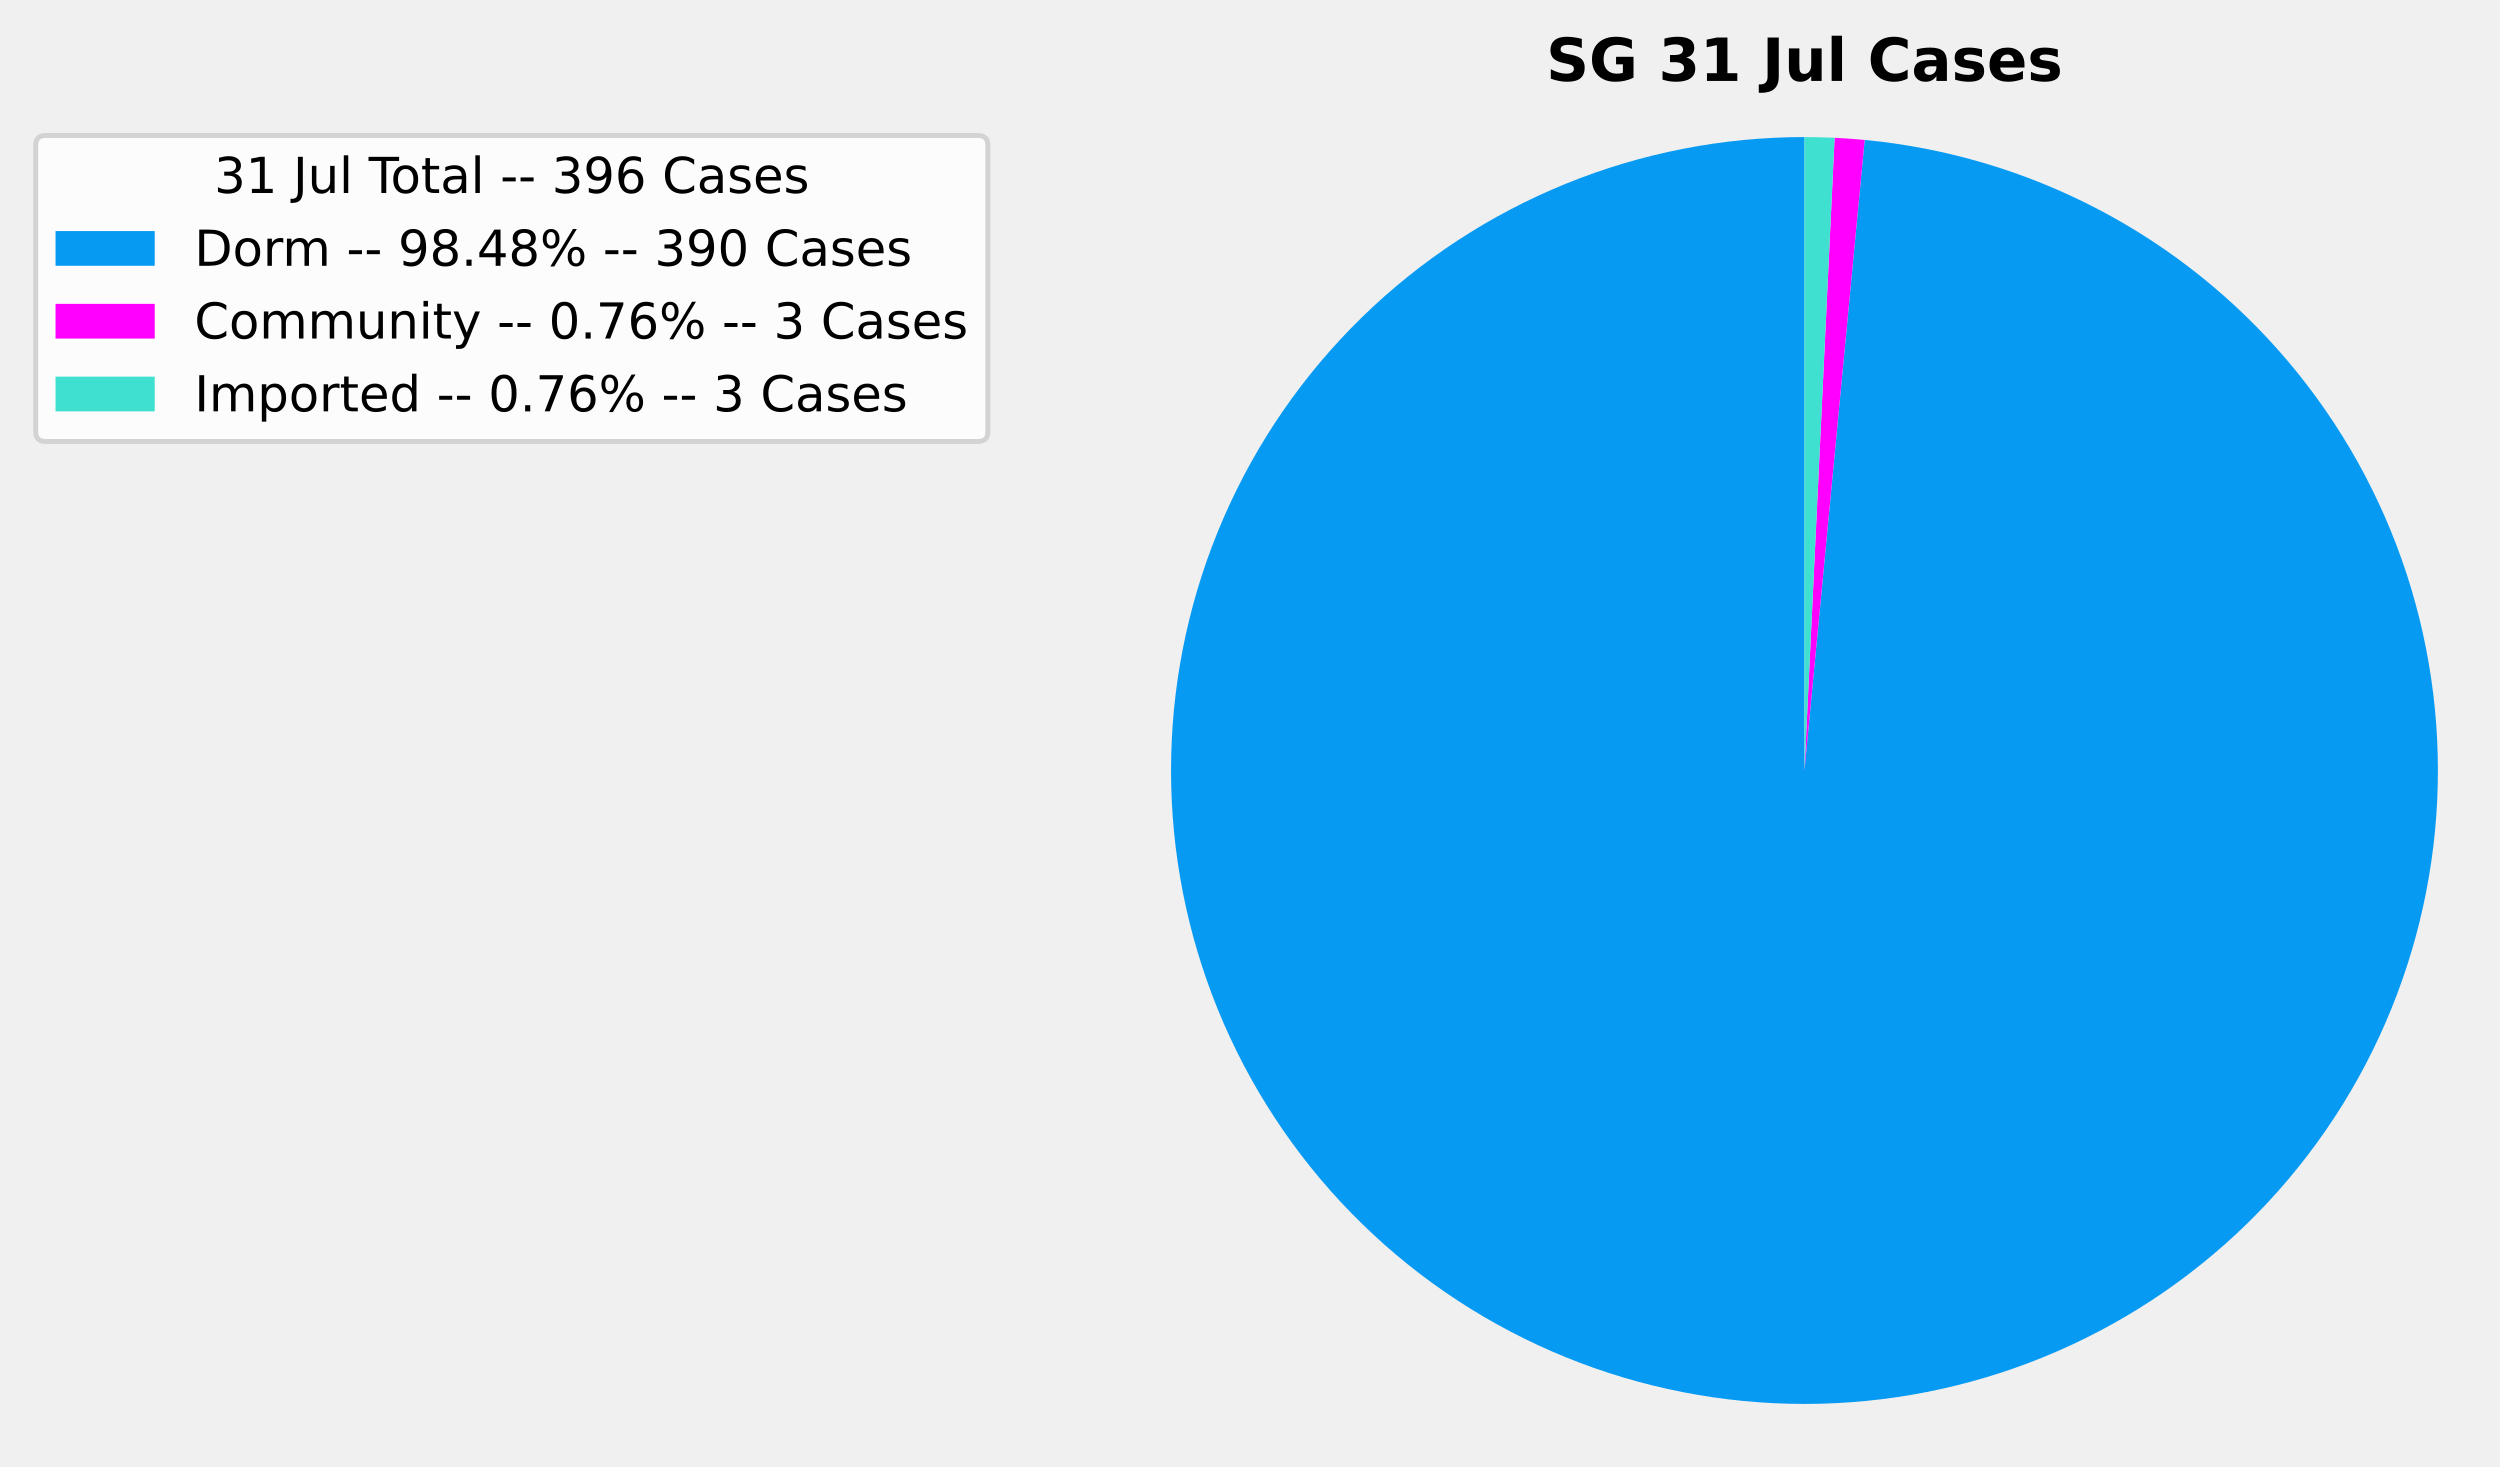
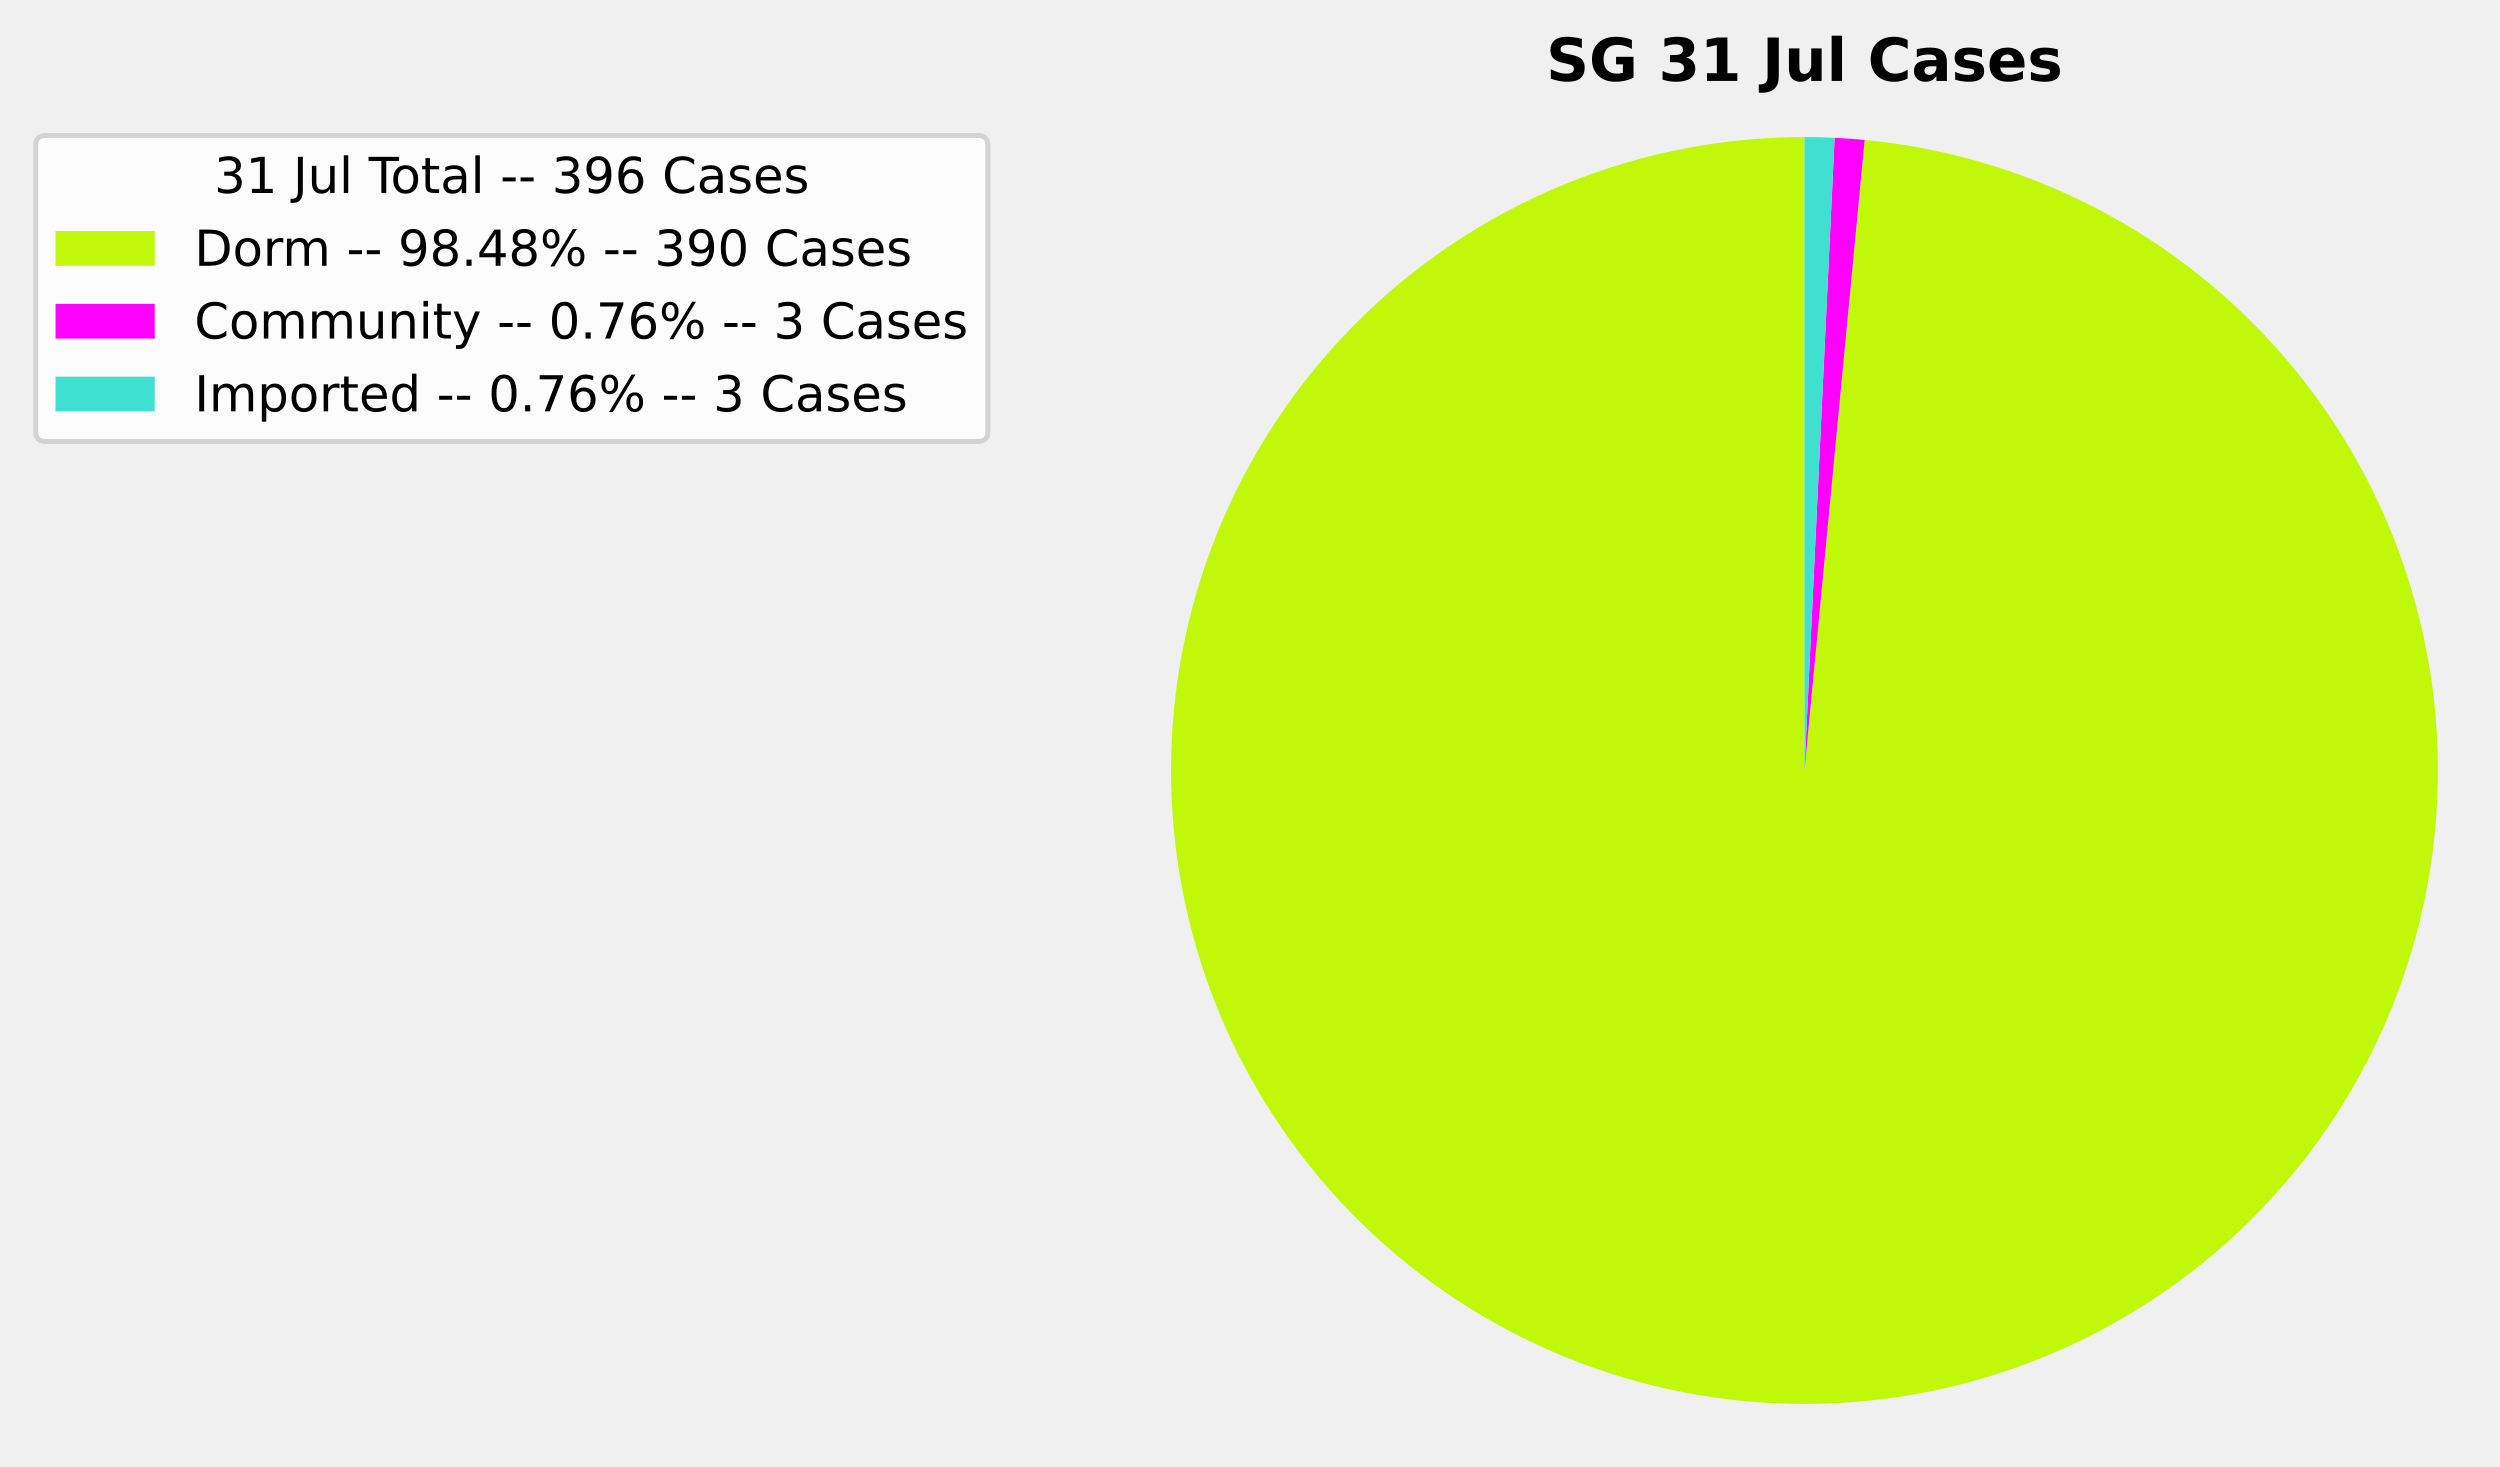
<svg xmlns="http://www.w3.org/2000/svg" xmlns:xlink="http://www.w3.org/1999/xlink" height="295.63pt" version="1.1" viewBox="0 0 504.133 295.63" width="504.133pt">
  <defs>
    <style type="text/css">
*{stroke-linecap:butt;stroke-linejoin:round;}
  </style>
  </defs>
  <g id="figure_1">
    <g id="patch_1">
      <path d="M -0 295.63  L 504.133 295.63  L 504.133 0  L -0 0  z " style="fill:none;" />
    </g>
    <g id="axes_1">
      <g id="patch_2">
-         <path d="M 363.877 27.64  C 347.358 27.64 330.996 30.844 315.698 37.075  C 300.4 43.305 286.455 52.444 274.636 63.984  C 262.818 75.525 253.35 89.248 246.757 104.394  C 240.165 119.539 236.572 135.821 236.179 152.334  C 235.786 168.848 238.6 185.282 244.464 200.724  C 250.329 216.166 259.133 230.325 270.389 242.414  C 281.645 254.504 295.139 264.296 310.124 271.247  C 325.108 278.198 341.299 282.177 357.799 282.963  C 374.298 283.749 390.794 281.327 406.372 275.832  C 421.949 270.337 436.313 261.871 448.667 250.907  C 461.021 239.942 471.132 226.684 478.438 211.869  C 485.743 197.055 490.106 180.963 491.285 164.487  C 492.463 148.011 490.435 131.461 485.312 115.758  C 480.188 100.054 472.068 85.492 461.4 72.881  C 450.732 60.27 437.719 49.846 423.082 42.19  C 408.445 34.534 392.462 29.789 376.018 28.219  L 363.877 155.374  L 363.877 27.64  z " style="fill:#069af3;" />
+         <path d="M 363.877 27.64  C 347.358 27.64 330.996 30.844 315.698 37.075  C 300.4 43.305 286.455 52.444 274.636 63.984  C 262.818 75.525 253.35 89.248 246.757 104.394  C 240.165 119.539 236.572 135.821 236.179 152.334  C 235.786 168.848 238.6 185.282 244.464 200.724  C 250.329 216.166 259.133 230.325 270.389 242.414  C 281.645 254.504 295.139 264.296 310.124 271.247  C 325.108 278.198 341.299 282.177 357.799 282.963  C 374.298 283.749 390.794 281.327 406.372 275.832  C 421.949 270.337 436.313 261.871 448.667 250.907  C 461.021 239.942 471.132 226.684 478.438 211.869  C 485.743 197.055 490.106 180.963 491.285 164.487  C 492.463 148.011 490.435 131.461 485.312 115.758  C 480.188 100.054 472.068 85.492 461.4 72.881  C 450.732 60.27 437.719 49.846 423.082 42.19  C 408.445 34.534 392.462 29.789 376.018 28.219  L 363.877 155.374  L 363.877 27.64  z " style="fill:#c1f80a;" />
      </g>
      <g id="patch_3">
        <path d="M 376.018 28.219  C 375.01 28.122 374 28.038 372.989 27.966  C 371.978 27.894 370.967 27.833 369.954 27.785  L 363.877 155.374  L 376.018 28.219  z " style="fill:#ff00ff;" />
      </g>
      <g id="patch_4">
        <path d="M 369.954 27.785  C 368.942 27.737 367.929 27.701 366.916 27.677  C 365.903 27.652 364.89 27.64 363.877 27.64  L 363.877 155.374  L 369.954 27.785  z " style="fill:#40e0d0;" />
      </g>
      <g id="matplotlib.axis_1" />
      <g id="matplotlib.axis_2" />
      <g id="text_1">
        <defs>
          <path d="M 59.906 70.609  L 59.906 55.172  Q 53.906 57.859 48.188 59.219  Q 42.484 60.594 37.406 60.594  Q 30.672 60.594 27.438 58.734  Q 24.219 56.891 24.219 52.984  Q 24.219 50.047 26.391 48.406  Q 28.562 46.781 34.281 45.609  L 42.281 44  Q 54.438 41.547 59.562 36.562  Q 64.703 31.594 64.703 22.406  Q 64.703 10.359 57.547 4.469  Q 50.391 -1.422 35.688 -1.422  Q 28.766 -1.422 21.781 -0.094  Q 14.797 1.219 7.812 3.812  L 7.812 19.672  Q 14.797 15.969 21.312 14.078  Q 27.828 12.203 33.891 12.203  Q 40.047 12.203 43.312 14.25  Q 46.578 16.312 46.578 20.125  Q 46.578 23.531 44.359 25.391  Q 42.141 27.25 35.5 28.719  L 28.219 30.328  Q 17.281 32.672 12.219 37.797  Q 7.172 42.922 7.172 51.609  Q 7.172 62.5 14.203 68.359  Q 21.234 74.219 34.422 74.219  Q 40.438 74.219 46.781 73.312  Q 53.125 72.406 59.906 70.609  z " id="DejaVuSans-Bold-83" />
          <path d="M 74.703 5.422  Q 67.672 2 60.109 0.281  Q 52.547 -1.422 44.484 -1.422  Q 26.266 -1.422 15.625 8.766  Q 4.984 18.953 4.984 36.375  Q 4.984 54 15.812 64.109  Q 26.656 74.219 45.516 74.219  Q 52.781 74.219 59.438 72.844  Q 66.109 71.484 72.016 68.797  L 72.016 53.719  Q 65.922 57.172 59.891 58.875  Q 53.859 60.594 47.797 60.594  Q 36.578 60.594 30.5 54.312  Q 24.422 48.047 24.422 36.375  Q 24.422 24.812 30.281 18.5  Q 36.141 12.203 46.922 12.203  Q 49.859 12.203 52.375 12.562  Q 54.891 12.938 56.891 13.719  L 56.891 27.875  L 45.406 27.875  L 45.406 40.484  L 74.703 40.484  z " id="DejaVuSans-Bold-71" />
          <path id="DejaVuSans-Bold-32" />
          <path d="M 46.578 39.312  Q 53.953 37.406 57.781 32.688  Q 61.625 27.984 61.625 20.703  Q 61.625 9.859 53.312 4.219  Q 45.016 -1.422 29.109 -1.422  Q 23.484 -1.422 17.844 -0.516  Q 12.203 0.391 6.688 2.203  L 6.688 16.703  Q 11.969 14.062 17.156 12.719  Q 22.359 11.375 27.391 11.375  Q 34.859 11.375 38.844 13.953  Q 42.828 16.547 42.828 21.391  Q 42.828 26.375 38.75 28.938  Q 34.672 31.5 26.703 31.5  L 19.188 31.5  L 19.188 43.609  L 27.094 43.609  Q 34.188 43.609 37.641 45.828  Q 41.109 48.047 41.109 52.594  Q 41.109 56.781 37.734 59.078  Q 34.375 61.375 28.219 61.375  Q 23.688 61.375 19.047 60.344  Q 14.406 59.328 9.812 57.328  L 9.812 71.094  Q 15.375 72.656 20.844 73.438  Q 26.312 74.219 31.594 74.219  Q 45.797 74.219 52.844 69.547  Q 59.906 64.891 59.906 55.516  Q 59.906 49.125 56.531 45.047  Q 53.172 40.969 46.578 39.312  z " id="DejaVuSans-Bold-51" />
          <path d="M 11.719 12.984  L 28.328 12.984  L 28.328 60.109  L 11.281 56.594  L 11.281 69.391  L 28.219 72.906  L 46.094 72.906  L 46.094 12.984  L 62.703 12.984  L 62.703 0  L 11.719 0  z " id="DejaVuSans-Bold-49" />
          <path d="M 9.188 72.906  L 27.984 72.906  L 27.984 7.078  Q 27.984 -6.547 20.578 -13.281  Q 13.188 -20.016 -1.812 -20.016  L -5.609 -20.016  L -5.609 -5.812  L -2.688 -5.812  Q 3.172 -5.812 6.172 -2.531  Q 9.188 0.734 9.188 7.078  z " id="DejaVuSans-Bold-74" />
          <path d="M 7.812 21.297  L 7.812 54.688  L 25.391 54.688  L 25.391 49.219  Q 25.391 44.781 25.344 38.062  Q 25.297 31.344 25.297 29.109  Q 25.297 22.516 25.641 19.609  Q 25.984 16.703 26.812 15.375  Q 27.875 13.672 29.609 12.734  Q 31.344 11.812 33.594 11.812  Q 39.062 11.812 42.188 16.016  Q 45.312 20.219 45.312 27.688  L 45.312 54.688  L 62.797 54.688  L 62.797 0  L 45.312 0  L 45.312 7.906  Q 41.359 3.125 36.938 0.844  Q 32.516 -1.422 27.203 -1.422  Q 17.719 -1.422 12.766 4.391  Q 7.812 10.203 7.812 21.297  z " id="DejaVuSans-Bold-117" />
          <path d="M 8.406 75.984  L 25.875 75.984  L 25.875 0  L 8.406 0  z " id="DejaVuSans-Bold-108" />
          <path d="M 67 4  Q 61.812 1.312 56.203 -0.047  Q 50.594 -1.422 44.484 -1.422  Q 26.266 -1.422 15.625 8.766  Q 4.984 18.953 4.984 36.375  Q 4.984 53.859 15.625 64.031  Q 26.266 74.219 44.484 74.219  Q 50.594 74.219 56.203 72.844  Q 61.812 71.484 67 68.797  L 67 53.719  Q 61.766 57.281 56.688 58.938  Q 51.609 60.594 46 60.594  Q 35.938 60.594 30.172 54.141  Q 24.422 47.703 24.422 36.375  Q 24.422 25.094 30.172 18.641  Q 35.938 12.203 46 12.203  Q 51.609 12.203 56.688 13.859  Q 61.766 15.531 67 19.094  z " id="DejaVuSans-Bold-67" />
          <path d="M 32.906 24.609  Q 27.438 24.609 24.672 22.75  Q 21.922 20.906 21.922 17.281  Q 21.922 13.969 24.141 12.078  Q 26.375 10.203 30.328 10.203  Q 35.25 10.203 38.625 13.734  Q 42 17.281 42 22.609  L 42 24.609  z M 59.625 31.203  L 59.625 0  L 42 0  L 42 8.109  Q 38.484 3.125 34.078 0.844  Q 29.688 -1.422 23.391 -1.422  Q 14.891 -1.422 9.594 3.531  Q 4.297 8.5 4.297 16.406  Q 4.297 26.031 10.906 30.516  Q 17.531 35.016 31.688 35.016  L 42 35.016  L 42 36.375  Q 42 40.531 38.719 42.453  Q 35.453 44.391 28.516 44.391  Q 22.906 44.391 18.062 43.266  Q 13.234 42.141 9.078 39.891  L 9.078 53.219  Q 14.703 54.594 20.359 55.297  Q 26.031 56 31.688 56  Q 46.484 56 53.047 50.172  Q 59.625 44.344 59.625 31.203  z " id="DejaVuSans-Bold-97" />
          <path d="M 51.125 52.984  L 51.125 39.703  Q 45.516 42.047 40.281 43.219  Q 35.062 44.391 30.422 44.391  Q 25.438 44.391 23.016 43.141  Q 20.609 41.891 20.609 39.312  Q 20.609 37.203 22.438 36.078  Q 24.266 34.969 29 34.422  L 32.078 33.984  Q 45.516 32.281 50.141 28.375  Q 54.781 24.469 54.781 16.109  Q 54.781 7.375 48.328 2.969  Q 41.891 -1.422 29.109 -1.422  Q 23.688 -1.422 17.891 -0.562  Q 12.109 0.297 6 2  L 6 15.281  Q 11.234 12.75 16.719 11.469  Q 22.219 10.203 27.875 10.203  Q 33.016 10.203 35.594 11.609  Q 38.188 13.031 38.188 15.828  Q 38.188 18.172 36.406 19.312  Q 34.625 20.453 29.297 21.094  L 26.219 21.484  Q 14.547 22.953 9.859 26.906  Q 5.172 30.859 5.172 38.922  Q 5.172 47.609 11.125 51.797  Q 17.094 56 29.391 56  Q 34.234 56 39.547 55.266  Q 44.875 54.547 51.125 52.984  z " id="DejaVuSans-Bold-115" />
          <path d="M 62.984 27.484  L 62.984 22.516  L 22.125 22.516  Q 22.75 16.359 26.562 13.281  Q 30.375 10.203 37.203 10.203  Q 42.719 10.203 48.5 11.844  Q 54.297 13.484 60.406 16.797  L 60.406 3.328  Q 54.203 0.984 48 -0.219  Q 41.797 -1.422 35.594 -1.422  Q 20.75 -1.422 12.516 6.125  Q 4.297 13.672 4.297 27.297  Q 4.297 40.672 12.375 48.328  Q 20.453 56 34.625 56  Q 47.516 56 55.25 48.234  Q 62.984 40.484 62.984 27.484  z M 45.016 33.297  Q 45.016 38.281 42.109 41.328  Q 39.203 44.391 34.516 44.391  Q 29.438 44.391 26.266 41.531  Q 23.094 38.672 22.312 33.297  z " id="DejaVuSans-Bold-101" />
        </defs>
        <g transform="translate(311.791 16.31812)scale(0.12 -0.12)">
          <use xlink:href="#DejaVuSans-Bold-83" />
          <use x="72.021" xlink:href="#DejaVuSans-Bold-71" />
          <use x="154.102" xlink:href="#DejaVuSans-Bold-32" />
          <use x="188.916" xlink:href="#DejaVuSans-Bold-51" />
          <use x="258.496" xlink:href="#DejaVuSans-Bold-49" />
          <use x="328.076" xlink:href="#DejaVuSans-Bold-32" />
          <use x="362.891" xlink:href="#DejaVuSans-Bold-74" />
          <use x="400.098" xlink:href="#DejaVuSans-Bold-117" />
          <use x="471.289" xlink:href="#DejaVuSans-Bold-108" />
          <use x="505.566" xlink:href="#DejaVuSans-Bold-32" />
          <use x="540.381" xlink:href="#DejaVuSans-Bold-67" />
          <use x="613.77" xlink:href="#DejaVuSans-Bold-97" />
          <use x="681.25" xlink:href="#DejaVuSans-Bold-115" />
          <use x="740.771" xlink:href="#DejaVuSans-Bold-101" />
          <use x="808.594" xlink:href="#DejaVuSans-Bold-115" />
        </g>
      </g>
      <g id="legend_1">
        <g id="patch_5">
          <path d="M 9.2 89.031  L 197.209 89.031  Q 199.209 89.031 199.209 87.031  L 199.209 29.318  Q 199.209 27.318 197.209 27.318  L 9.2 27.318  Q 7.2 27.318 7.2 29.318  L 7.2 87.031  Q 7.2 89.031 9.2 89.031  z " style="fill:#ffffff;opacity:0.8;stroke:#cccccc;stroke-linejoin:miter;" />
        </g>
        <g id="text_2">
          <defs>
            <path d="M 40.578 39.312  Q 47.656 37.797 51.625 33  Q 55.609 28.219 55.609 21.188  Q 55.609 10.406 48.188 4.484  Q 40.766 -1.422 27.094 -1.422  Q 22.516 -1.422 17.656 -0.516  Q 12.797 0.391 7.625 2.203  L 7.625 11.719  Q 11.719 9.328 16.594 8.109  Q 21.484 6.891 26.812 6.891  Q 36.078 6.891 40.938 10.547  Q 45.797 14.203 45.797 21.188  Q 45.797 27.641 41.281 31.266  Q 36.766 34.906 28.719 34.906  L 20.219 34.906  L 20.219 43.016  L 29.109 43.016  Q 36.375 43.016 40.234 45.922  Q 44.094 48.828 44.094 54.297  Q 44.094 59.906 40.109 62.906  Q 36.141 65.922 28.719 65.922  Q 24.656 65.922 20.016 65.031  Q 15.375 64.156 9.812 62.312  L 9.812 71.094  Q 15.438 72.656 20.344 73.438  Q 25.25 74.219 29.594 74.219  Q 40.828 74.219 47.359 69.109  Q 53.906 64.016 53.906 55.328  Q 53.906 49.266 50.438 45.094  Q 46.969 40.922 40.578 39.312  z " id="DejaVuSans-51" />
            <path d="M 12.406 8.297  L 28.516 8.297  L 28.516 63.922  L 10.984 60.406  L 10.984 69.391  L 28.422 72.906  L 38.281 72.906  L 38.281 8.297  L 54.391 8.297  L 54.391 0  L 12.406 0  z " id="DejaVuSans-49" />
            <path id="DejaVuSans-32" />
            <path d="M 9.812 72.906  L 19.672 72.906  L 19.672 5.078  Q 19.672 -8.109 14.672 -14.062  Q 9.672 -20.016 -1.422 -20.016  L -5.172 -20.016  L -5.172 -11.719  L -2.094 -11.719  Q 4.438 -11.719 7.125 -8.047  Q 9.812 -4.391 9.812 5.078  z " id="DejaVuSans-74" />
            <path d="M 8.5 21.578  L 8.5 54.688  L 17.484 54.688  L 17.484 21.922  Q 17.484 14.156 20.5 10.266  Q 23.531 6.391 29.594 6.391  Q 36.859 6.391 41.078 11.031  Q 45.312 15.672 45.312 23.688  L 45.312 54.688  L 54.297 54.688  L 54.297 0  L 45.312 0  L 45.312 8.406  Q 42.047 3.422 37.719 1  Q 33.406 -1.422 27.688 -1.422  Q 18.266 -1.422 13.375 4.438  Q 8.5 10.297 8.5 21.578  z M 31.109 56  z " id="DejaVuSans-117" />
            <path d="M 9.422 75.984  L 18.406 75.984  L 18.406 0  L 9.422 0  z " id="DejaVuSans-108" />
            <path d="M -0.297 72.906  L 61.375 72.906  L 61.375 64.594  L 35.5 64.594  L 35.5 0  L 25.594 0  L 25.594 64.594  L -0.297 64.594  z " id="DejaVuSans-84" />
            <path d="M 30.609 48.391  Q 23.391 48.391 19.188 42.75  Q 14.984 37.109 14.984 27.297  Q 14.984 17.484 19.156 11.844  Q 23.344 6.203 30.609 6.203  Q 37.797 6.203 41.984 11.859  Q 46.188 17.531 46.188 27.297  Q 46.188 37.016 41.984 42.703  Q 37.797 48.391 30.609 48.391  z M 30.609 56  Q 42.328 56 49.016 48.375  Q 55.719 40.766 55.719 27.297  Q 55.719 13.875 49.016 6.219  Q 42.328 -1.422 30.609 -1.422  Q 18.844 -1.422 12.172 6.219  Q 5.516 13.875 5.516 27.297  Q 5.516 40.766 12.172 48.375  Q 18.844 56 30.609 56  z " id="DejaVuSans-111" />
            <path d="M 18.312 70.219  L 18.312 54.688  L 36.812 54.688  L 36.812 47.703  L 18.312 47.703  L 18.312 18.016  Q 18.312 11.328 20.141 9.422  Q 21.969 7.516 27.594 7.516  L 36.812 7.516  L 36.812 0  L 27.594 0  Q 17.188 0 13.234 3.875  Q 9.281 7.766 9.281 18.016  L 9.281 47.703  L 2.688 47.703  L 2.688 54.688  L 9.281 54.688  L 9.281 70.219  z " id="DejaVuSans-116" />
            <path d="M 34.281 27.484  Q 23.391 27.484 19.188 25  Q 14.984 22.516 14.984 16.5  Q 14.984 11.719 18.141 8.906  Q 21.297 6.109 26.703 6.109  Q 34.188 6.109 38.703 11.406  Q 43.219 16.703 43.219 25.484  L 43.219 27.484  z M 52.203 31.203  L 52.203 0  L 43.219 0  L 43.219 8.297  Q 40.141 3.328 35.547 0.953  Q 30.953 -1.422 24.312 -1.422  Q 15.922 -1.422 10.953 3.297  Q 6 8.016 6 15.922  Q 6 25.141 12.172 29.828  Q 18.359 34.516 30.609 34.516  L 43.219 34.516  L 43.219 35.406  Q 43.219 41.609 39.141 45  Q 35.062 48.391 27.688 48.391  Q 23 48.391 18.547 47.266  Q 14.109 46.141 10.016 43.891  L 10.016 52.203  Q 14.938 54.109 19.578 55.047  Q 24.219 56 28.609 56  Q 40.484 56 46.344 49.844  Q 52.203 43.703 52.203 31.203  z " id="DejaVuSans-97" />
            <path d="M 4.891 31.391  L 31.203 31.391  L 31.203 23.391  L 4.891 23.391  z " id="DejaVuSans-45" />
            <path d="M 10.984 1.516  L 10.984 10.5  Q 14.703 8.734 18.5 7.812  Q 22.312 6.891 25.984 6.891  Q 35.75 6.891 40.891 13.453  Q 46.047 20.016 46.781 33.406  Q 43.953 29.203 39.594 26.953  Q 35.25 24.703 29.984 24.703  Q 19.047 24.703 12.672 31.312  Q 6.297 37.938 6.297 49.422  Q 6.297 60.641 12.938 67.422  Q 19.578 74.219 30.609 74.219  Q 43.266 74.219 49.922 64.516  Q 56.594 54.828 56.594 36.375  Q 56.594 19.141 48.406 8.859  Q 40.234 -1.422 26.422 -1.422  Q 22.703 -1.422 18.891 -0.688  Q 15.094 0.047 10.984 1.516  z M 30.609 32.422  Q 37.25 32.422 41.125 36.953  Q 45.016 41.5 45.016 49.422  Q 45.016 57.281 41.125 61.844  Q 37.25 66.406 30.609 66.406  Q 23.969 66.406 20.094 61.844  Q 16.219 57.281 16.219 49.422  Q 16.219 41.5 20.094 36.953  Q 23.969 32.422 30.609 32.422  z " id="DejaVuSans-57" />
            <path d="M 33.016 40.375  Q 26.375 40.375 22.484 35.828  Q 18.609 31.297 18.609 23.391  Q 18.609 15.531 22.484 10.953  Q 26.375 6.391 33.016 6.391  Q 39.656 6.391 43.531 10.953  Q 47.406 15.531 47.406 23.391  Q 47.406 31.297 43.531 35.828  Q 39.656 40.375 33.016 40.375  z M 52.594 71.297  L 52.594 62.312  Q 48.875 64.062 45.094 64.984  Q 41.312 65.922 37.594 65.922  Q 27.828 65.922 22.672 59.328  Q 17.531 52.734 16.797 39.406  Q 19.672 43.656 24.016 45.922  Q 28.375 48.188 33.594 48.188  Q 44.578 48.188 50.953 41.516  Q 57.328 34.859 57.328 23.391  Q 57.328 12.156 50.688 5.359  Q 44.047 -1.422 33.016 -1.422  Q 20.359 -1.422 13.672 8.266  Q 6.984 17.969 6.984 36.375  Q 6.984 53.656 15.188 63.938  Q 23.391 74.219 37.203 74.219  Q 40.922 74.219 44.703 73.484  Q 48.484 72.75 52.594 71.297  z " id="DejaVuSans-54" />
            <path d="M 64.406 67.281  L 64.406 56.891  Q 59.422 61.531 53.781 63.812  Q 48.141 66.109 41.797 66.109  Q 29.297 66.109 22.656 58.469  Q 16.016 50.828 16.016 36.375  Q 16.016 21.969 22.656 14.328  Q 29.297 6.688 41.797 6.688  Q 48.141 6.688 53.781 8.984  Q 59.422 11.281 64.406 15.922  L 64.406 5.609  Q 59.234 2.094 53.438 0.328  Q 47.656 -1.422 41.219 -1.422  Q 24.656 -1.422 15.125 8.703  Q 5.609 18.844 5.609 36.375  Q 5.609 53.953 15.125 64.078  Q 24.656 74.219 41.219 74.219  Q 47.75 74.219 53.531 72.484  Q 59.328 70.75 64.406 67.281  z " id="DejaVuSans-67" />
            <path d="M 44.281 53.078  L 44.281 44.578  Q 40.484 46.531 36.375 47.5  Q 32.281 48.484 27.875 48.484  Q 21.188 48.484 17.844 46.438  Q 14.5 44.391 14.5 40.281  Q 14.5 37.156 16.891 35.375  Q 19.281 33.594 26.516 31.984  L 29.594 31.297  Q 39.156 29.25 43.188 25.516  Q 47.219 21.781 47.219 15.094  Q 47.219 7.469 41.188 3.016  Q 35.156 -1.422 24.609 -1.422  Q 20.219 -1.422 15.453 -0.562  Q 10.688 0.297 5.422 2  L 5.422 11.281  Q 10.406 8.688 15.234 7.391  Q 20.062 6.109 24.812 6.109  Q 31.156 6.109 34.562 8.281  Q 37.984 10.453 37.984 14.406  Q 37.984 18.062 35.516 20.016  Q 33.062 21.969 24.703 23.781  L 21.578 24.516  Q 13.234 26.266 9.516 29.906  Q 5.812 33.547 5.812 39.891  Q 5.812 47.609 11.281 51.797  Q 16.75 56 26.812 56  Q 31.781 56 36.172 55.266  Q 40.578 54.547 44.281 53.078  z " id="DejaVuSans-115" />
            <path d="M 56.203 29.594  L 56.203 25.203  L 14.891 25.203  Q 15.484 15.922 20.484 11.062  Q 25.484 6.203 34.422 6.203  Q 39.594 6.203 44.453 7.469  Q 49.312 8.734 54.109 11.281  L 54.109 2.781  Q 49.266 0.734 44.188 -0.344  Q 39.109 -1.422 33.891 -1.422  Q 20.797 -1.422 13.156 6.188  Q 5.516 13.812 5.516 26.812  Q 5.516 40.234 12.766 48.109  Q 20.016 56 32.328 56  Q 43.359 56 49.781 48.891  Q 56.203 41.797 56.203 29.594  z M 47.219 32.234  Q 47.125 39.594 43.094 43.984  Q 39.062 48.391 32.422 48.391  Q 24.906 48.391 20.391 44.141  Q 15.875 39.891 15.188 32.172  z " id="DejaVuSans-101" />
          </defs>
          <g transform="translate(43.19453 38.91656)scale(0.1 -0.1)">
            <use xlink:href="#DejaVuSans-51" />
            <use x="63.623" xlink:href="#DejaVuSans-49" />
            <use x="127.246" xlink:href="#DejaVuSans-32" />
            <use x="159.033" xlink:href="#DejaVuSans-74" />
            <use x="188.525" xlink:href="#DejaVuSans-117" />
            <use x="251.904" xlink:href="#DejaVuSans-108" />
            <use x="279.688" xlink:href="#DejaVuSans-32" />
            <use x="311.475" xlink:href="#DejaVuSans-84" />
            <use x="355.559" xlink:href="#DejaVuSans-111" />
            <use x="416.74" xlink:href="#DejaVuSans-116" />
            <use x="455.949" xlink:href="#DejaVuSans-97" />
            <use x="517.229" xlink:href="#DejaVuSans-108" />
            <use x="545.012" xlink:href="#DejaVuSans-32" />
            <use x="576.799" xlink:href="#DejaVuSans-45" />
            <use x="612.883" xlink:href="#DejaVuSans-45" />
            <use x="648.967" xlink:href="#DejaVuSans-32" />
            <use x="680.754" xlink:href="#DejaVuSans-51" />
            <use x="744.377" xlink:href="#DejaVuSans-57" />
            <use x="808" xlink:href="#DejaVuSans-54" />
            <use x="871.623" xlink:href="#DejaVuSans-32" />
            <use x="903.41" xlink:href="#DejaVuSans-67" />
            <use x="973.234" xlink:href="#DejaVuSans-97" />
            <use x="1034.514" xlink:href="#DejaVuSans-115" />
            <use x="1086.613" xlink:href="#DejaVuSans-101" />
            <use x="1148.137" xlink:href="#DejaVuSans-115" />
          </g>
        </g>
        <g id="patch_6">
-           <path d="M 11.2 53.595  L 31.2 53.595  L 31.2 46.595  L 11.2 46.595  z " style="fill:#069af3;" />
+           <path d="M 11.2 53.595  L 31.2 53.595  L 31.2 46.595  L 11.2 46.595  z " style="fill:#c1f80a;" />
        </g>
        <g id="text_3">
          <defs>
            <path d="M 19.672 64.797  L 19.672 8.109  L 31.594 8.109  Q 46.688 8.109 53.688 14.938  Q 60.688 21.781 60.688 36.531  Q 60.688 51.172 53.688 57.984  Q 46.688 64.797 31.594 64.797  z M 9.812 72.906  L 30.078 72.906  Q 51.266 72.906 61.172 64.094  Q 71.094 55.281 71.094 36.531  Q 71.094 17.672 61.125 8.828  Q 51.172 0 30.078 0  L 9.812 0  z " id="DejaVuSans-68" />
            <path d="M 41.109 46.297  Q 39.594 47.172 37.812 47.578  Q 36.031 48 33.891 48  Q 26.266 48 22.188 43.047  Q 18.109 38.094 18.109 28.812  L 18.109 0  L 9.078 0  L 9.078 54.688  L 18.109 54.688  L 18.109 46.188  Q 20.953 51.172 25.484 53.578  Q 30.031 56 36.531 56  Q 37.453 56 38.578 55.875  Q 39.703 55.766 41.062 55.516  z " id="DejaVuSans-114" />
            <path d="M 52 44.188  Q 55.375 50.25 60.062 53.125  Q 64.75 56 71.094 56  Q 79.641 56 84.281 50.016  Q 88.922 44.047 88.922 33.016  L 88.922 0  L 79.891 0  L 79.891 32.719  Q 79.891 40.578 77.094 44.375  Q 74.312 48.188 68.609 48.188  Q 61.625 48.188 57.562 43.547  Q 53.516 38.922 53.516 30.906  L 53.516 0  L 44.484 0  L 44.484 32.719  Q 44.484 40.625 41.703 44.406  Q 38.922 48.188 33.109 48.188  Q 26.219 48.188 22.156 43.531  Q 18.109 38.875 18.109 30.906  L 18.109 0  L 9.078 0  L 9.078 54.688  L 18.109 54.688  L 18.109 46.188  Q 21.188 51.219 25.484 53.609  Q 29.781 56 35.688 56  Q 41.656 56 45.828 52.969  Q 50 49.953 52 44.188  z " id="DejaVuSans-109" />
            <path d="M 31.781 34.625  Q 24.75 34.625 20.719 30.859  Q 16.703 27.094 16.703 20.516  Q 16.703 13.922 20.719 10.156  Q 24.75 6.391 31.781 6.391  Q 38.812 6.391 42.859 10.172  Q 46.922 13.969 46.922 20.516  Q 46.922 27.094 42.891 30.859  Q 38.875 34.625 31.781 34.625  z M 21.922 38.812  Q 15.578 40.375 12.031 44.719  Q 8.5 49.078 8.5 55.328  Q 8.5 64.062 14.719 69.141  Q 20.953 74.219 31.781 74.219  Q 42.672 74.219 48.875 69.141  Q 55.078 64.062 55.078 55.328  Q 55.078 49.078 51.531 44.719  Q 48 40.375 41.703 38.812  Q 48.828 37.156 52.797 32.312  Q 56.781 27.484 56.781 20.516  Q 56.781 9.906 50.312 4.234  Q 43.844 -1.422 31.781 -1.422  Q 19.734 -1.422 13.25 4.234  Q 6.781 9.906 6.781 20.516  Q 6.781 27.484 10.781 32.312  Q 14.797 37.156 21.922 38.812  z M 18.312 54.391  Q 18.312 48.734 21.844 45.562  Q 25.391 42.391 31.781 42.391  Q 38.141 42.391 41.719 45.562  Q 45.312 48.734 45.312 54.391  Q 45.312 60.062 41.719 63.234  Q 38.141 66.406 31.781 66.406  Q 25.391 66.406 21.844 63.234  Q 18.312 60.062 18.312 54.391  z " id="DejaVuSans-56" />
            <path d="M 10.688 12.406  L 21 12.406  L 21 0  L 10.688 0  z " id="DejaVuSans-46" />
            <path d="M 37.797 64.312  L 12.891 25.391  L 37.797 25.391  z M 35.203 72.906  L 47.609 72.906  L 47.609 25.391  L 58.016 25.391  L 58.016 17.188  L 47.609 17.188  L 47.609 0  L 37.797 0  L 37.797 17.188  L 4.891 17.188  L 4.891 26.703  z " id="DejaVuSans-52" />
            <path d="M 72.703 32.078  Q 68.453 32.078 66.031 28.469  Q 63.625 24.859 63.625 18.406  Q 63.625 12.062 66.031 8.422  Q 68.453 4.781 72.703 4.781  Q 76.859 4.781 79.266 8.422  Q 81.688 12.062 81.688 18.406  Q 81.688 24.812 79.266 28.438  Q 76.859 32.078 72.703 32.078  z M 72.703 38.281  Q 80.422 38.281 84.953 32.906  Q 89.5 27.547 89.5 18.406  Q 89.5 9.281 84.938 3.922  Q 80.375 -1.422 72.703 -1.422  Q 64.891 -1.422 60.344 3.922  Q 55.812 9.281 55.812 18.406  Q 55.812 27.594 60.375 32.938  Q 64.938 38.281 72.703 38.281  z M 22.312 68.016  Q 18.109 68.016 15.688 64.375  Q 13.281 60.75 13.281 54.391  Q 13.281 47.953 15.672 44.328  Q 18.062 40.719 22.312 40.719  Q 26.562 40.719 28.969 44.328  Q 31.391 47.953 31.391 54.391  Q 31.391 60.688 28.953 64.344  Q 26.516 68.016 22.312 68.016  z M 66.406 74.219  L 74.219 74.219  L 28.609 -1.422  L 20.797 -1.422  z M 22.312 74.219  Q 30.031 74.219 34.609 68.875  Q 39.203 63.531 39.203 54.391  Q 39.203 45.172 34.641 39.844  Q 30.078 34.516 22.312 34.516  Q 14.547 34.516 10.031 39.859  Q 5.516 45.219 5.516 54.391  Q 5.516 63.484 10.047 68.844  Q 14.594 74.219 22.312 74.219  z " id="DejaVuSans-37" />
            <path d="M 31.781 66.406  Q 24.172 66.406 20.328 58.906  Q 16.5 51.422 16.5 36.375  Q 16.5 21.391 20.328 13.891  Q 24.172 6.391 31.781 6.391  Q 39.453 6.391 43.281 13.891  Q 47.125 21.391 47.125 36.375  Q 47.125 51.422 43.281 58.906  Q 39.453 66.406 31.781 66.406  z M 31.781 74.219  Q 44.047 74.219 50.516 64.516  Q 56.984 54.828 56.984 36.375  Q 56.984 17.969 50.516 8.266  Q 44.047 -1.422 31.781 -1.422  Q 19.531 -1.422 13.062 8.266  Q 6.594 17.969 6.594 36.375  Q 6.594 54.828 13.062 64.516  Q 19.531 74.219 31.781 74.219  z " id="DejaVuSans-48" />
          </defs>
          <g transform="translate(39.2 53.59469)scale(0.1 -0.1)">
            <use xlink:href="#DejaVuSans-68" />
            <use x="77.002" xlink:href="#DejaVuSans-111" />
            <use x="138.184" xlink:href="#DejaVuSans-114" />
            <use x="177.547" xlink:href="#DejaVuSans-109" />
            <use x="274.959" xlink:href="#DejaVuSans-32" />
            <use x="306.746" xlink:href="#DejaVuSans-45" />
            <use x="342.83" xlink:href="#DejaVuSans-45" />
            <use x="378.914" xlink:href="#DejaVuSans-32" />
            <use x="410.701" xlink:href="#DejaVuSans-57" />
            <use x="474.324" xlink:href="#DejaVuSans-56" />
            <use x="537.947" xlink:href="#DejaVuSans-46" />
            <use x="569.734" xlink:href="#DejaVuSans-52" />
            <use x="633.357" xlink:href="#DejaVuSans-56" />
            <use x="696.98" xlink:href="#DejaVuSans-37" />
            <use x="792" xlink:href="#DejaVuSans-32" />
            <use x="823.787" xlink:href="#DejaVuSans-45" />
            <use x="859.871" xlink:href="#DejaVuSans-45" />
            <use x="895.955" xlink:href="#DejaVuSans-32" />
            <use x="927.742" xlink:href="#DejaVuSans-51" />
            <use x="991.365" xlink:href="#DejaVuSans-57" />
            <use x="1054.988" xlink:href="#DejaVuSans-48" />
            <use x="1118.611" xlink:href="#DejaVuSans-32" />
            <use x="1150.398" xlink:href="#DejaVuSans-67" />
            <use x="1220.223" xlink:href="#DejaVuSans-97" />
            <use x="1281.502" xlink:href="#DejaVuSans-115" />
            <use x="1333.602" xlink:href="#DejaVuSans-101" />
            <use x="1395.125" xlink:href="#DejaVuSans-115" />
          </g>
        </g>
        <g id="patch_7">
          <path d="M 11.2 68.273  L 31.2 68.273  L 31.2 61.273  L 11.2 61.273  z " style="fill:#ff00ff;" />
        </g>
        <g id="text_4">
          <defs>
            <path d="M 54.891 33.016  L 54.891 0  L 45.906 0  L 45.906 32.719  Q 45.906 40.484 42.875 44.328  Q 39.844 48.188 33.797 48.188  Q 26.516 48.188 22.312 43.547  Q 18.109 38.922 18.109 30.906  L 18.109 0  L 9.078 0  L 9.078 54.688  L 18.109 54.688  L 18.109 46.188  Q 21.344 51.125 25.703 53.562  Q 30.078 56 35.797 56  Q 45.219 56 50.047 50.172  Q 54.891 44.344 54.891 33.016  z " id="DejaVuSans-110" />
            <path d="M 9.422 54.688  L 18.406 54.688  L 18.406 0  L 9.422 0  z M 9.422 75.984  L 18.406 75.984  L 18.406 64.594  L 9.422 64.594  z " id="DejaVuSans-105" />
            <path d="M 32.172 -5.078  Q 28.375 -14.844 24.75 -17.812  Q 21.141 -20.797 15.094 -20.797  L 7.906 -20.797  L 7.906 -13.281  L 13.188 -13.281  Q 16.891 -13.281 18.938 -11.516  Q 21 -9.766 23.484 -3.219  L 25.094 0.875  L 2.984 54.688  L 12.5 54.688  L 29.594 11.922  L 46.688 54.688  L 56.203 54.688  z " id="DejaVuSans-121" />
            <path d="M 8.203 72.906  L 55.078 72.906  L 55.078 68.703  L 28.609 0  L 18.312 0  L 43.219 64.594  L 8.203 64.594  z " id="DejaVuSans-55" />
          </defs>
          <g transform="translate(39.2 68.27281)scale(0.1 -0.1)">
            <use xlink:href="#DejaVuSans-67" />
            <use x="69.824" xlink:href="#DejaVuSans-111" />
            <use x="131.006" xlink:href="#DejaVuSans-109" />
            <use x="228.418" xlink:href="#DejaVuSans-109" />
            <use x="325.83" xlink:href="#DejaVuSans-117" />
            <use x="389.209" xlink:href="#DejaVuSans-110" />
            <use x="452.588" xlink:href="#DejaVuSans-105" />
            <use x="480.371" xlink:href="#DejaVuSans-116" />
            <use x="519.58" xlink:href="#DejaVuSans-121" />
            <use x="578.76" xlink:href="#DejaVuSans-32" />
            <use x="610.547" xlink:href="#DejaVuSans-45" />
            <use x="646.631" xlink:href="#DejaVuSans-45" />
            <use x="682.715" xlink:href="#DejaVuSans-32" />
            <use x="714.502" xlink:href="#DejaVuSans-48" />
            <use x="778.125" xlink:href="#DejaVuSans-46" />
            <use x="809.912" xlink:href="#DejaVuSans-55" />
            <use x="873.535" xlink:href="#DejaVuSans-54" />
            <use x="937.158" xlink:href="#DejaVuSans-37" />
            <use x="1032.178" xlink:href="#DejaVuSans-32" />
            <use x="1063.965" xlink:href="#DejaVuSans-45" />
            <use x="1100.049" xlink:href="#DejaVuSans-45" />
            <use x="1136.133" xlink:href="#DejaVuSans-32" />
            <use x="1167.92" xlink:href="#DejaVuSans-51" />
            <use x="1231.543" xlink:href="#DejaVuSans-32" />
            <use x="1263.33" xlink:href="#DejaVuSans-67" />
            <use x="1333.154" xlink:href="#DejaVuSans-97" />
            <use x="1394.434" xlink:href="#DejaVuSans-115" />
            <use x="1446.533" xlink:href="#DejaVuSans-101" />
            <use x="1508.057" xlink:href="#DejaVuSans-115" />
          </g>
        </g>
        <g id="patch_8">
          <path d="M 11.2 82.951  L 31.2 82.951  L 31.2 75.951  L 11.2 75.951  z " style="fill:#40e0d0;" />
        </g>
        <g id="text_5">
          <defs>
            <path d="M 9.812 72.906  L 19.672 72.906  L 19.672 0  L 9.812 0  z " id="DejaVuSans-73" />
            <path d="M 18.109 8.203  L 18.109 -20.797  L 9.078 -20.797  L 9.078 54.688  L 18.109 54.688  L 18.109 46.391  Q 20.953 51.266 25.266 53.625  Q 29.594 56 35.594 56  Q 45.562 56 51.781 48.094  Q 58.016 40.188 58.016 27.297  Q 58.016 14.406 51.781 6.484  Q 45.562 -1.422 35.594 -1.422  Q 29.594 -1.422 25.266 0.953  Q 20.953 3.328 18.109 8.203  z M 48.688 27.297  Q 48.688 37.203 44.609 42.844  Q 40.531 48.484 33.406 48.484  Q 26.266 48.484 22.188 42.844  Q 18.109 37.203 18.109 27.297  Q 18.109 17.391 22.188 11.75  Q 26.266 6.109 33.406 6.109  Q 40.531 6.109 44.609 11.75  Q 48.688 17.391 48.688 27.297  z " id="DejaVuSans-112" />
            <path d="M 45.406 46.391  L 45.406 75.984  L 54.391 75.984  L 54.391 0  L 45.406 0  L 45.406 8.203  Q 42.578 3.328 38.25 0.953  Q 33.938 -1.422 27.875 -1.422  Q 17.969 -1.422 11.734 6.484  Q 5.516 14.406 5.516 27.297  Q 5.516 40.188 11.734 48.094  Q 17.969 56 27.875 56  Q 33.938 56 38.25 53.625  Q 42.578 51.266 45.406 46.391  z M 14.797 27.297  Q 14.797 17.391 18.875 11.75  Q 22.953 6.109 30.078 6.109  Q 37.203 6.109 41.297 11.75  Q 45.406 17.391 45.406 27.297  Q 45.406 37.203 41.297 42.844  Q 37.203 48.484 30.078 48.484  Q 22.953 48.484 18.875 42.844  Q 14.797 37.203 14.797 27.297  z " id="DejaVuSans-100" />
          </defs>
          <g transform="translate(39.2 82.95094)scale(0.1 -0.1)">
            <use xlink:href="#DejaVuSans-73" />
            <use x="29.492" xlink:href="#DejaVuSans-109" />
            <use x="126.904" xlink:href="#DejaVuSans-112" />
            <use x="190.381" xlink:href="#DejaVuSans-111" />
            <use x="251.562" xlink:href="#DejaVuSans-114" />
            <use x="292.676" xlink:href="#DejaVuSans-116" />
            <use x="331.885" xlink:href="#DejaVuSans-101" />
            <use x="393.408" xlink:href="#DejaVuSans-100" />
            <use x="456.885" xlink:href="#DejaVuSans-32" />
            <use x="488.672" xlink:href="#DejaVuSans-45" />
            <use x="524.756" xlink:href="#DejaVuSans-45" />
            <use x="560.84" xlink:href="#DejaVuSans-32" />
            <use x="592.627" xlink:href="#DejaVuSans-48" />
            <use x="656.25" xlink:href="#DejaVuSans-46" />
            <use x="688.037" xlink:href="#DejaVuSans-55" />
            <use x="751.66" xlink:href="#DejaVuSans-54" />
            <use x="815.283" xlink:href="#DejaVuSans-37" />
            <use x="910.303" xlink:href="#DejaVuSans-32" />
            <use x="942.09" xlink:href="#DejaVuSans-45" />
            <use x="978.174" xlink:href="#DejaVuSans-45" />
            <use x="1014.258" xlink:href="#DejaVuSans-32" />
            <use x="1046.045" xlink:href="#DejaVuSans-51" />
            <use x="1109.668" xlink:href="#DejaVuSans-32" />
            <use x="1141.455" xlink:href="#DejaVuSans-67" />
            <use x="1211.279" xlink:href="#DejaVuSans-97" />
            <use x="1272.559" xlink:href="#DejaVuSans-115" />
            <use x="1324.658" xlink:href="#DejaVuSans-101" />
            <use x="1386.182" xlink:href="#DejaVuSans-115" />
          </g>
        </g>
      </g>
    </g>
  </g>
</svg>
